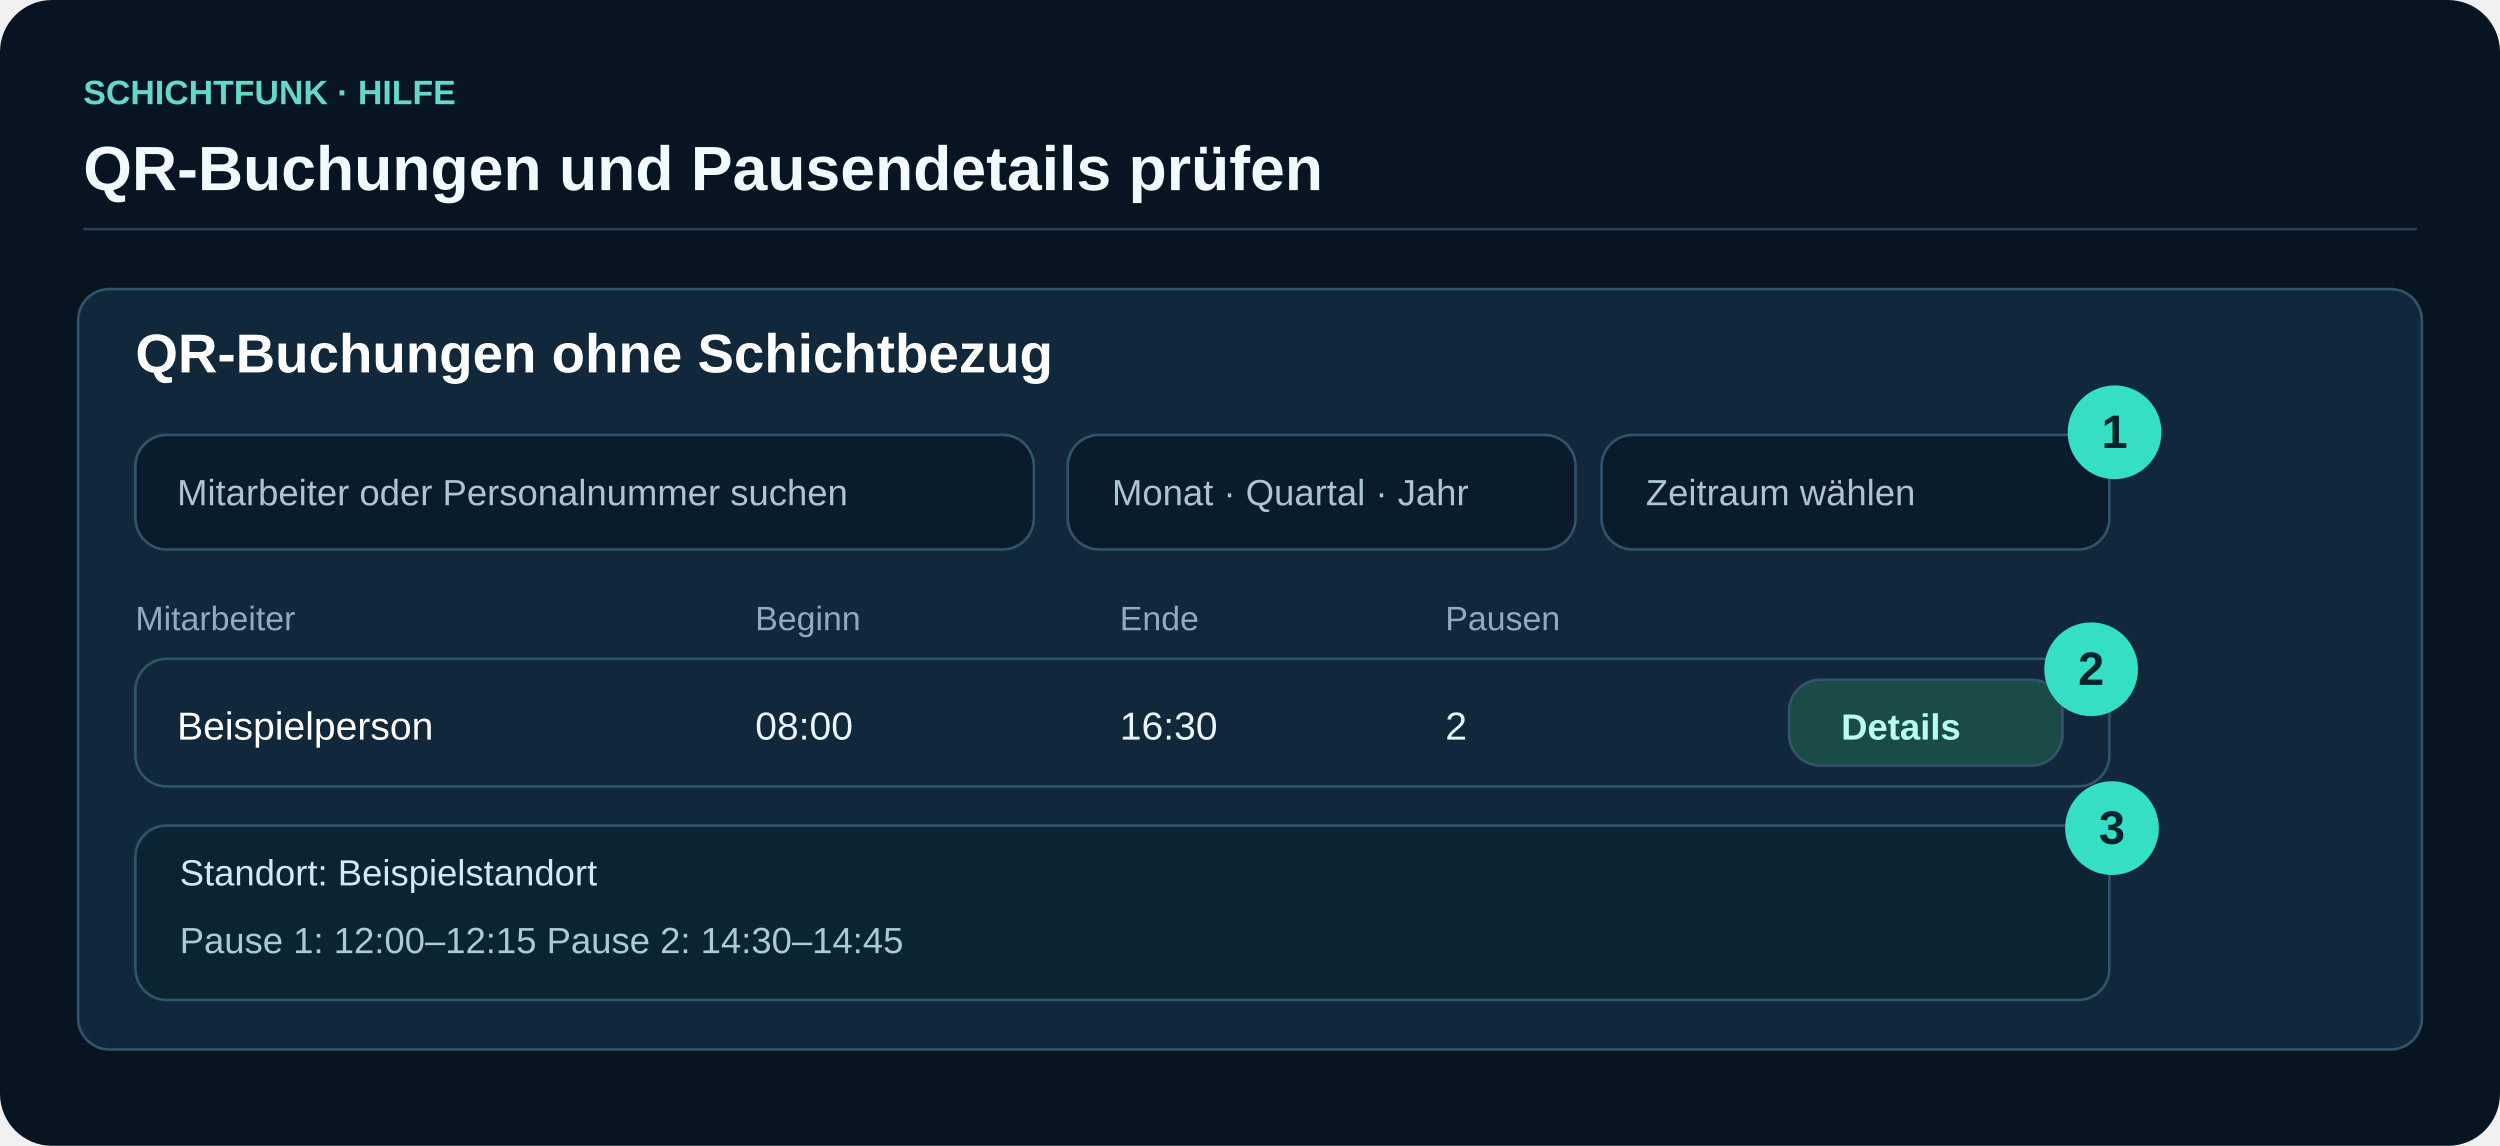
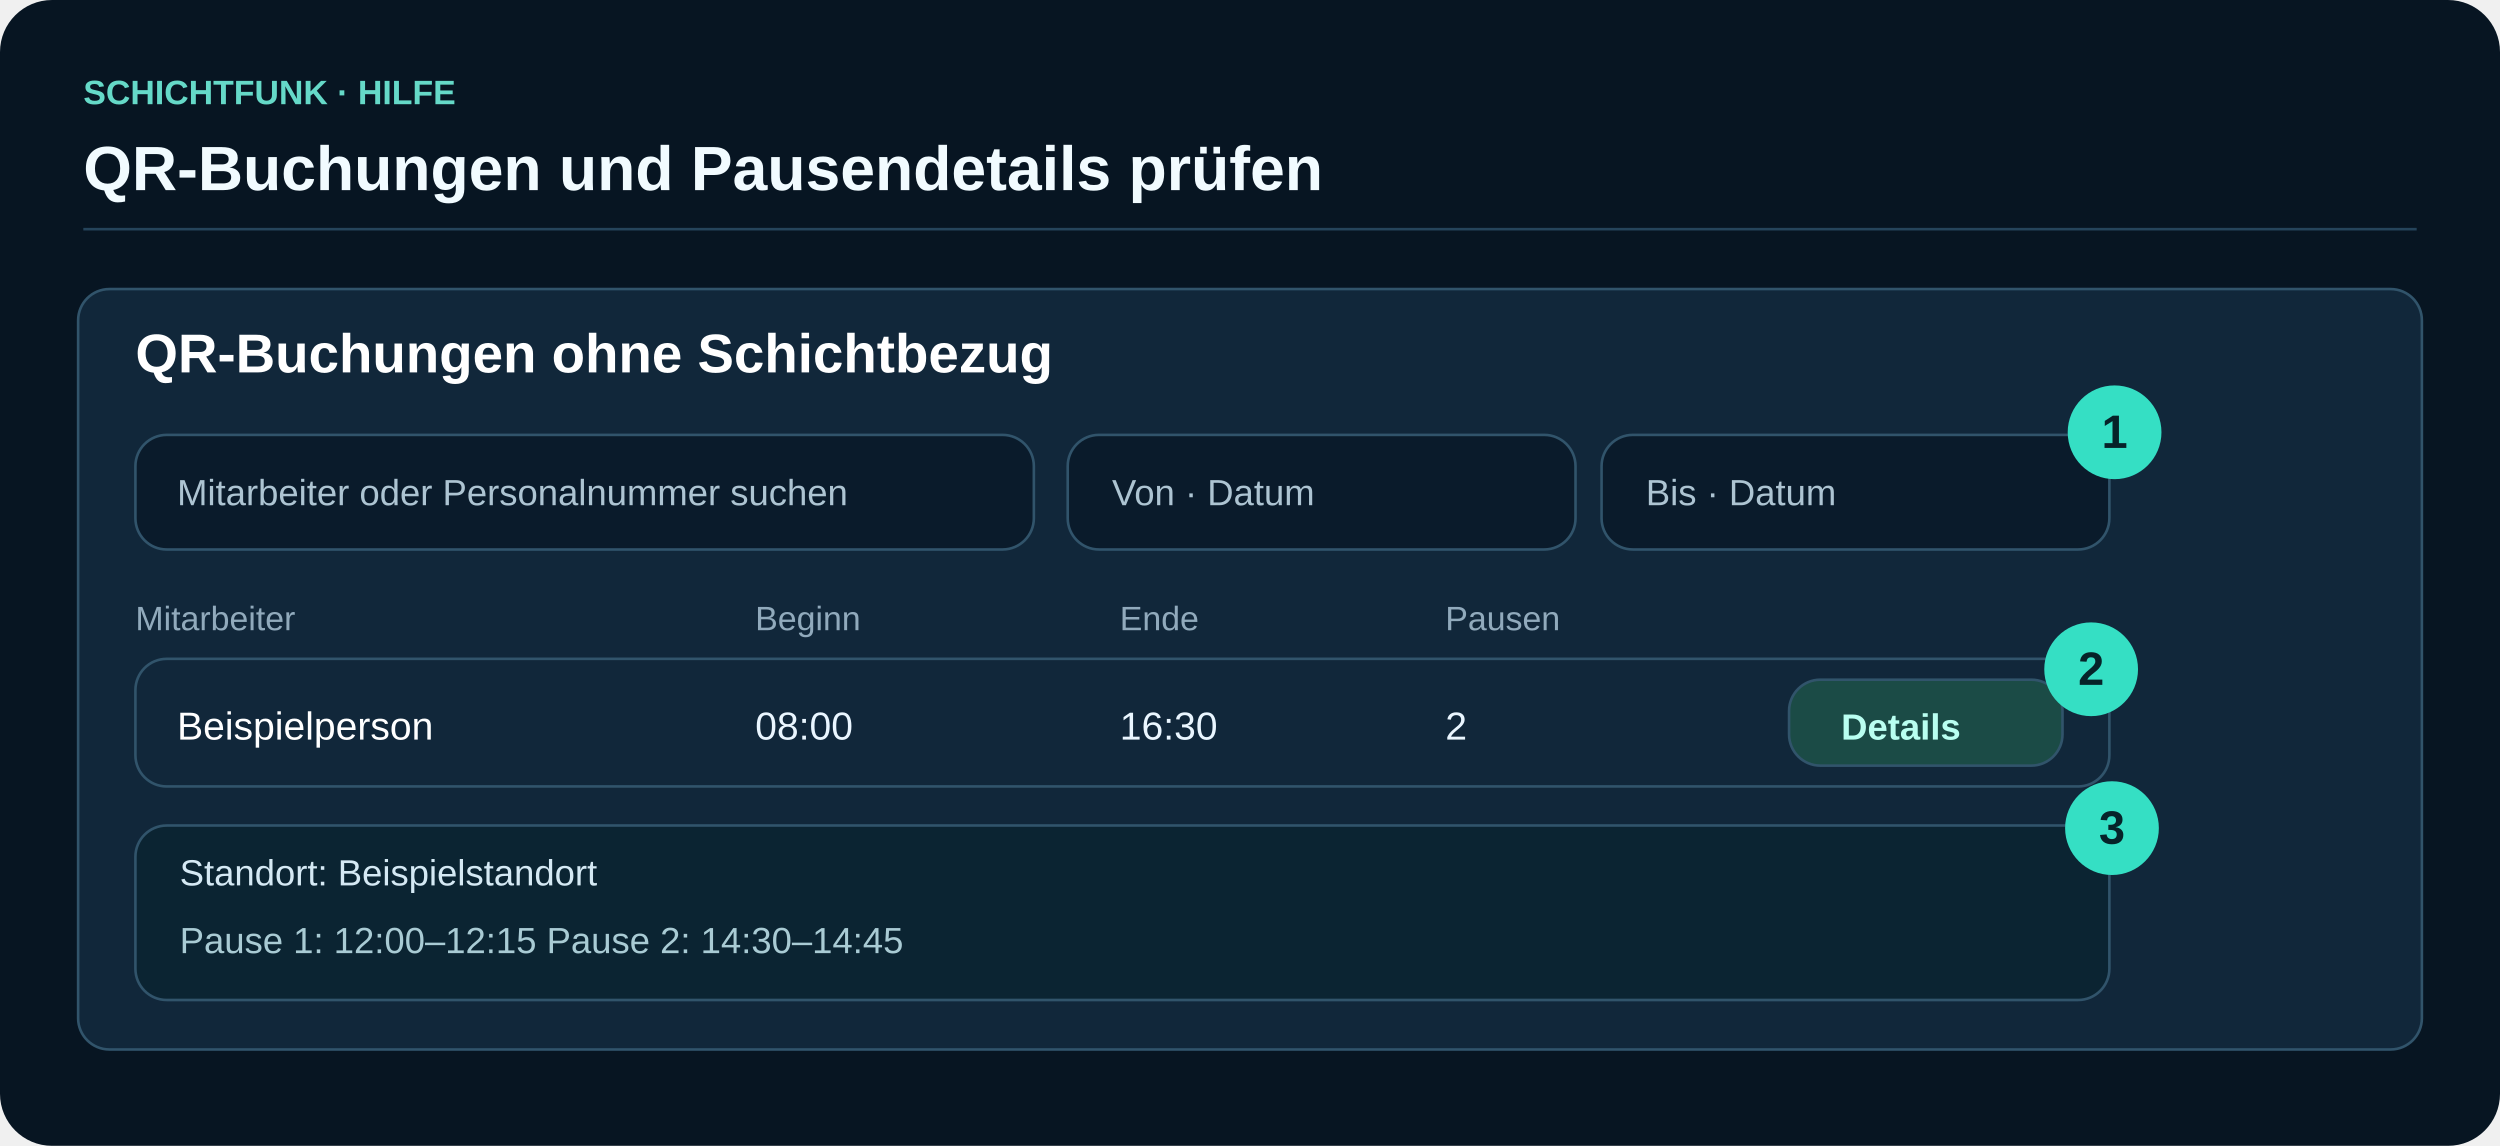
<svg xmlns="http://www.w3.org/2000/svg" viewBox="0 0 960 440" role="img" aria-label="QR-Buchungen und Pausendetails prüfen">
  <rect width="960" height="440" rx="20" fill="#071522" />
  <text x="32" y="40" fill="#65d9c8" font-family="Arial,Helvetica,sans-serif" font-size="13" font-weight="800">SCHICHTFUNK · HILFE</text>
  <text x="32" y="73" fill="#f1fbff" font-family="Arial,Helvetica,sans-serif" font-size="24" font-weight="700">QR-Buchungen und Pausendetails prüfen</text>
  <path d="M32 88H928" stroke="#25445b" />
  <rect x="30" y="111" width="900" height="292" rx="12" fill="#11273a" stroke="#31546b" />
  <text x="52" y="143" fill="#fff" font-family="Arial,Helvetica,sans-serif" font-size="21" font-weight="700">QR-Buchungen ohne Schichtbezug</text>
  <rect x="52" y="167" width="345" height="44" rx="12" fill="#0a1b2b" stroke="#31546b" />
  <text x="68" y="194" fill="#adc4d2" font-family="Arial,Helvetica,sans-serif" font-size="14" font-weight="500">Mitarbeiter oder Personalnummer suchen</text>
  <rect x="410" y="167" width="195" height="44" rx="12" fill="#0a1b2b" stroke="#31546b" />
-   <text x="427" y="194" fill="#adc4d2" font-family="Arial,Helvetica,sans-serif" font-size="14" font-weight="500">Monat · Quartal · Jahr</text>
+   <text x="427" y="194" fill="#adc4d2" font-family="Arial,Helvetica,sans-serif" font-size="14" font-weight="500">Von  ·  Datum</text>
  <rect x="615" y="167" width="195" height="44" rx="12" fill="#0a1b2b" stroke="#31546b" />
-   <text x="632" y="194" fill="#adc4d2" font-family="Arial,Helvetica,sans-serif" font-size="14" font-weight="500">Zeitraum wählen</text>
+   <text x="632" y="194" fill="#adc4d2" font-family="Arial,Helvetica,sans-serif" font-size="14" font-weight="500">Bis  ·  Datum</text>
  <circle cx="812" cy="166" r="18" fill="#35dfc4" />
  <text x="807" y="172" fill="#062329" font-family="Arial,Helvetica,sans-serif" font-size="18" font-weight="800">1</text>
  <text x="52" y="242" fill="#91aabc" font-family="Arial,Helvetica,sans-serif" font-size="13" font-weight="500">Mitarbeiter</text>
  <text x="290" y="242" fill="#91aabc" font-family="Arial,Helvetica,sans-serif" font-size="13" font-weight="500">Beginn</text>
  <text x="430" y="242" fill="#91aabc" font-family="Arial,Helvetica,sans-serif" font-size="13" font-weight="500">Ende</text>
  <text x="555" y="242" fill="#91aabc" font-family="Arial,Helvetica,sans-serif" font-size="13" font-weight="500">Pausen</text>
  <rect x="52" y="253" width="758" height="49" rx="12" fill="#11273a" stroke="#31546b" />
  <text x="68" y="284" fill="#fff" font-family="Arial,Helvetica,sans-serif" font-size="15" font-weight="500">Beispielperson</text>
  <text x="290" y="284" fill="#eaf6ff" font-family="Arial,Helvetica,sans-serif" font-size="15" font-weight="500">08:00</text>
  <text x="430" y="284" fill="#eaf6ff" font-family="Arial,Helvetica,sans-serif" font-size="15" font-weight="500">16:30</text>
  <text x="555" y="284" fill="#eaf6ff" font-family="Arial,Helvetica,sans-serif" font-size="15" font-weight="500">2</text>
  <rect x="687" y="261" width="105" height="33" rx="12" fill="#1b4b46" stroke="#31546b" />
  <text x="707" y="284" fill="#b9fff1" font-family="Arial,Helvetica,sans-serif" font-size="14" font-weight="700">Details</text>
  <circle cx="803" cy="257" r="18" fill="#35dfc4" />
  <text x="798" y="263" fill="#062329" font-family="Arial,Helvetica,sans-serif" font-size="18" font-weight="800">2</text>
  <rect x="52" y="317" width="758" height="67" rx="12" fill="#0b2432" stroke="#31546b" />
  <text x="69" y="340" fill="#d5e9f4" font-family="Arial,Helvetica,sans-serif" font-size="14" font-weight="500">Standort: Beispielstandort</text>
  <text x="69" y="366" fill="#a9cbd4" font-family="Arial,Helvetica,sans-serif" font-size="14" font-weight="500">Pause 1: 12:00–12:15     Pause 2: 14:30–14:45</text>
  <circle cx="811" cy="318" r="18" fill="#35dfc4" />
  <text x="806" y="324" fill="#062329" font-family="Arial,Helvetica,sans-serif" font-size="18" font-weight="800">3</text>
</svg>
